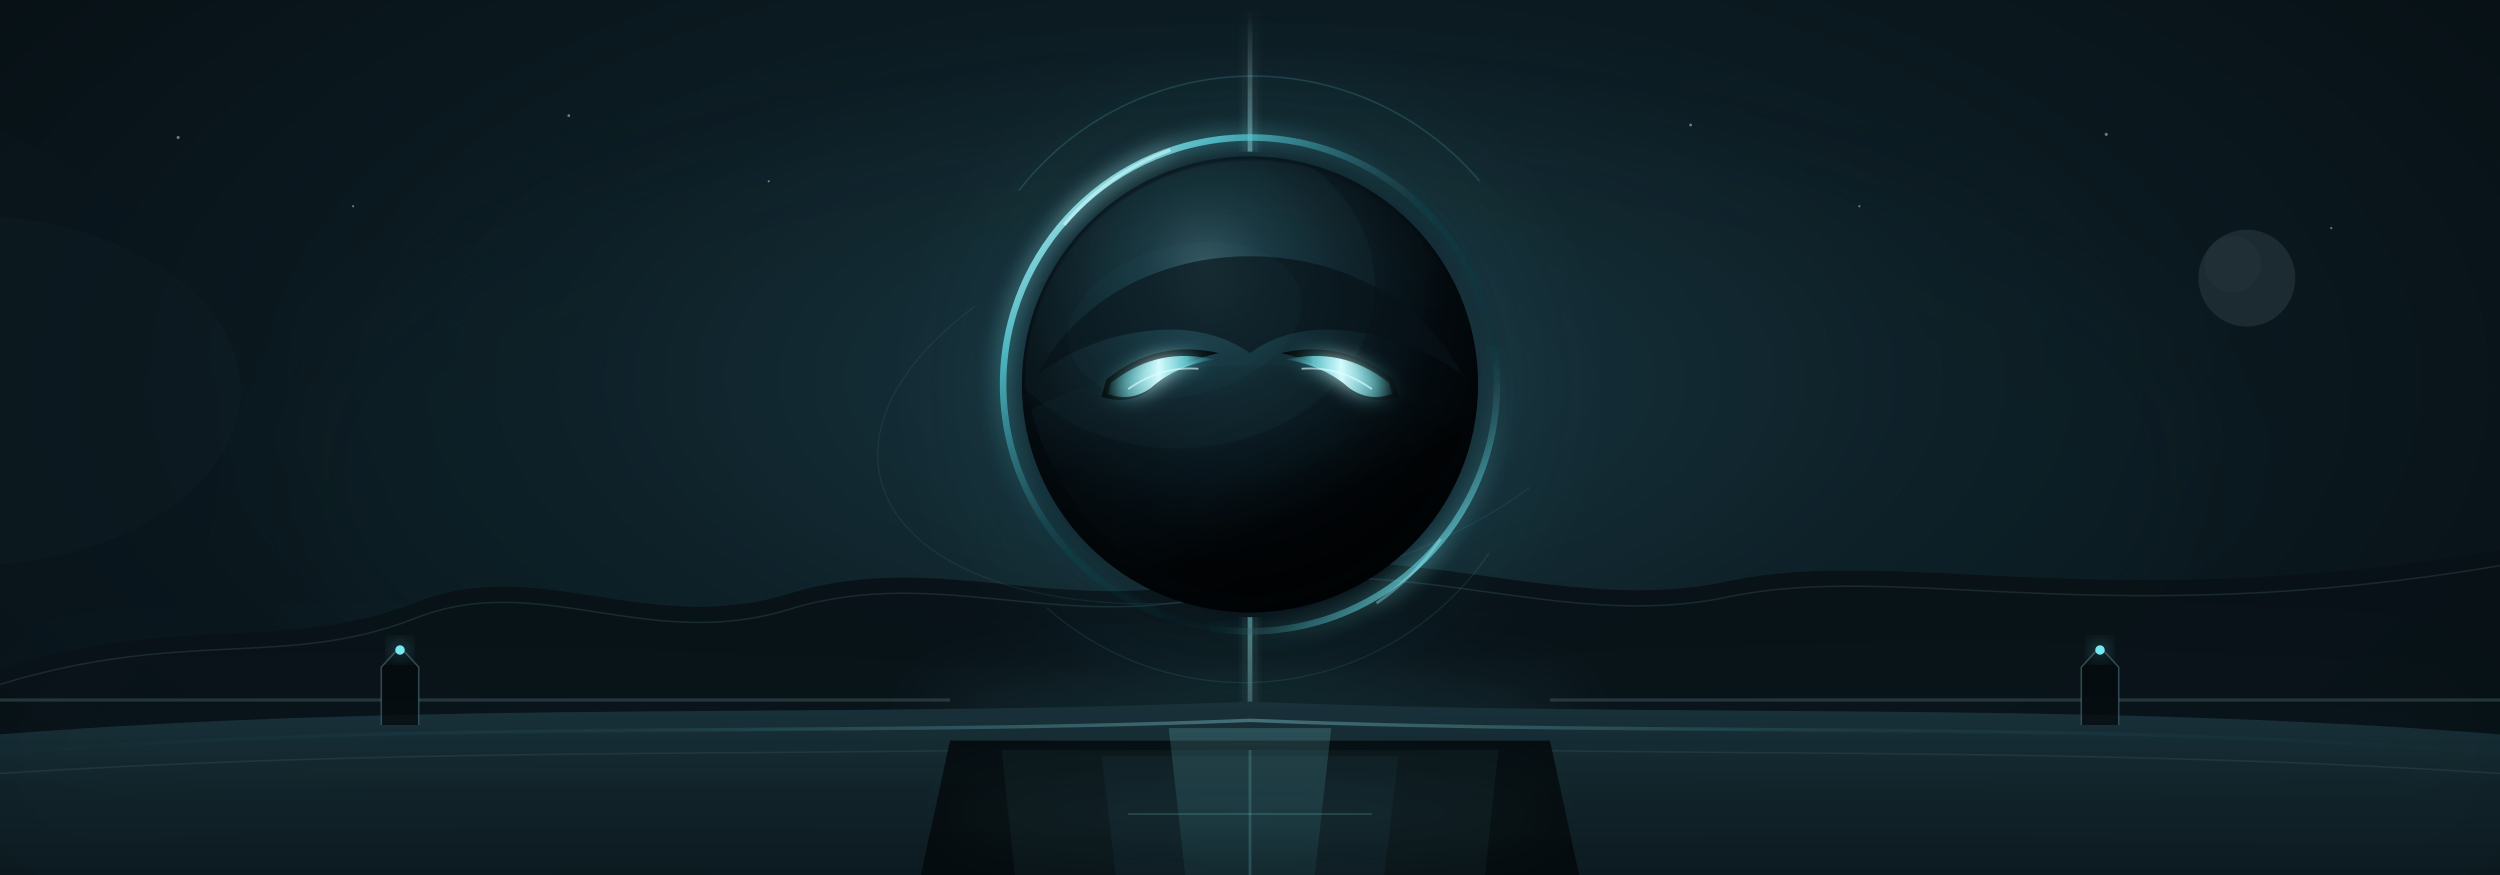
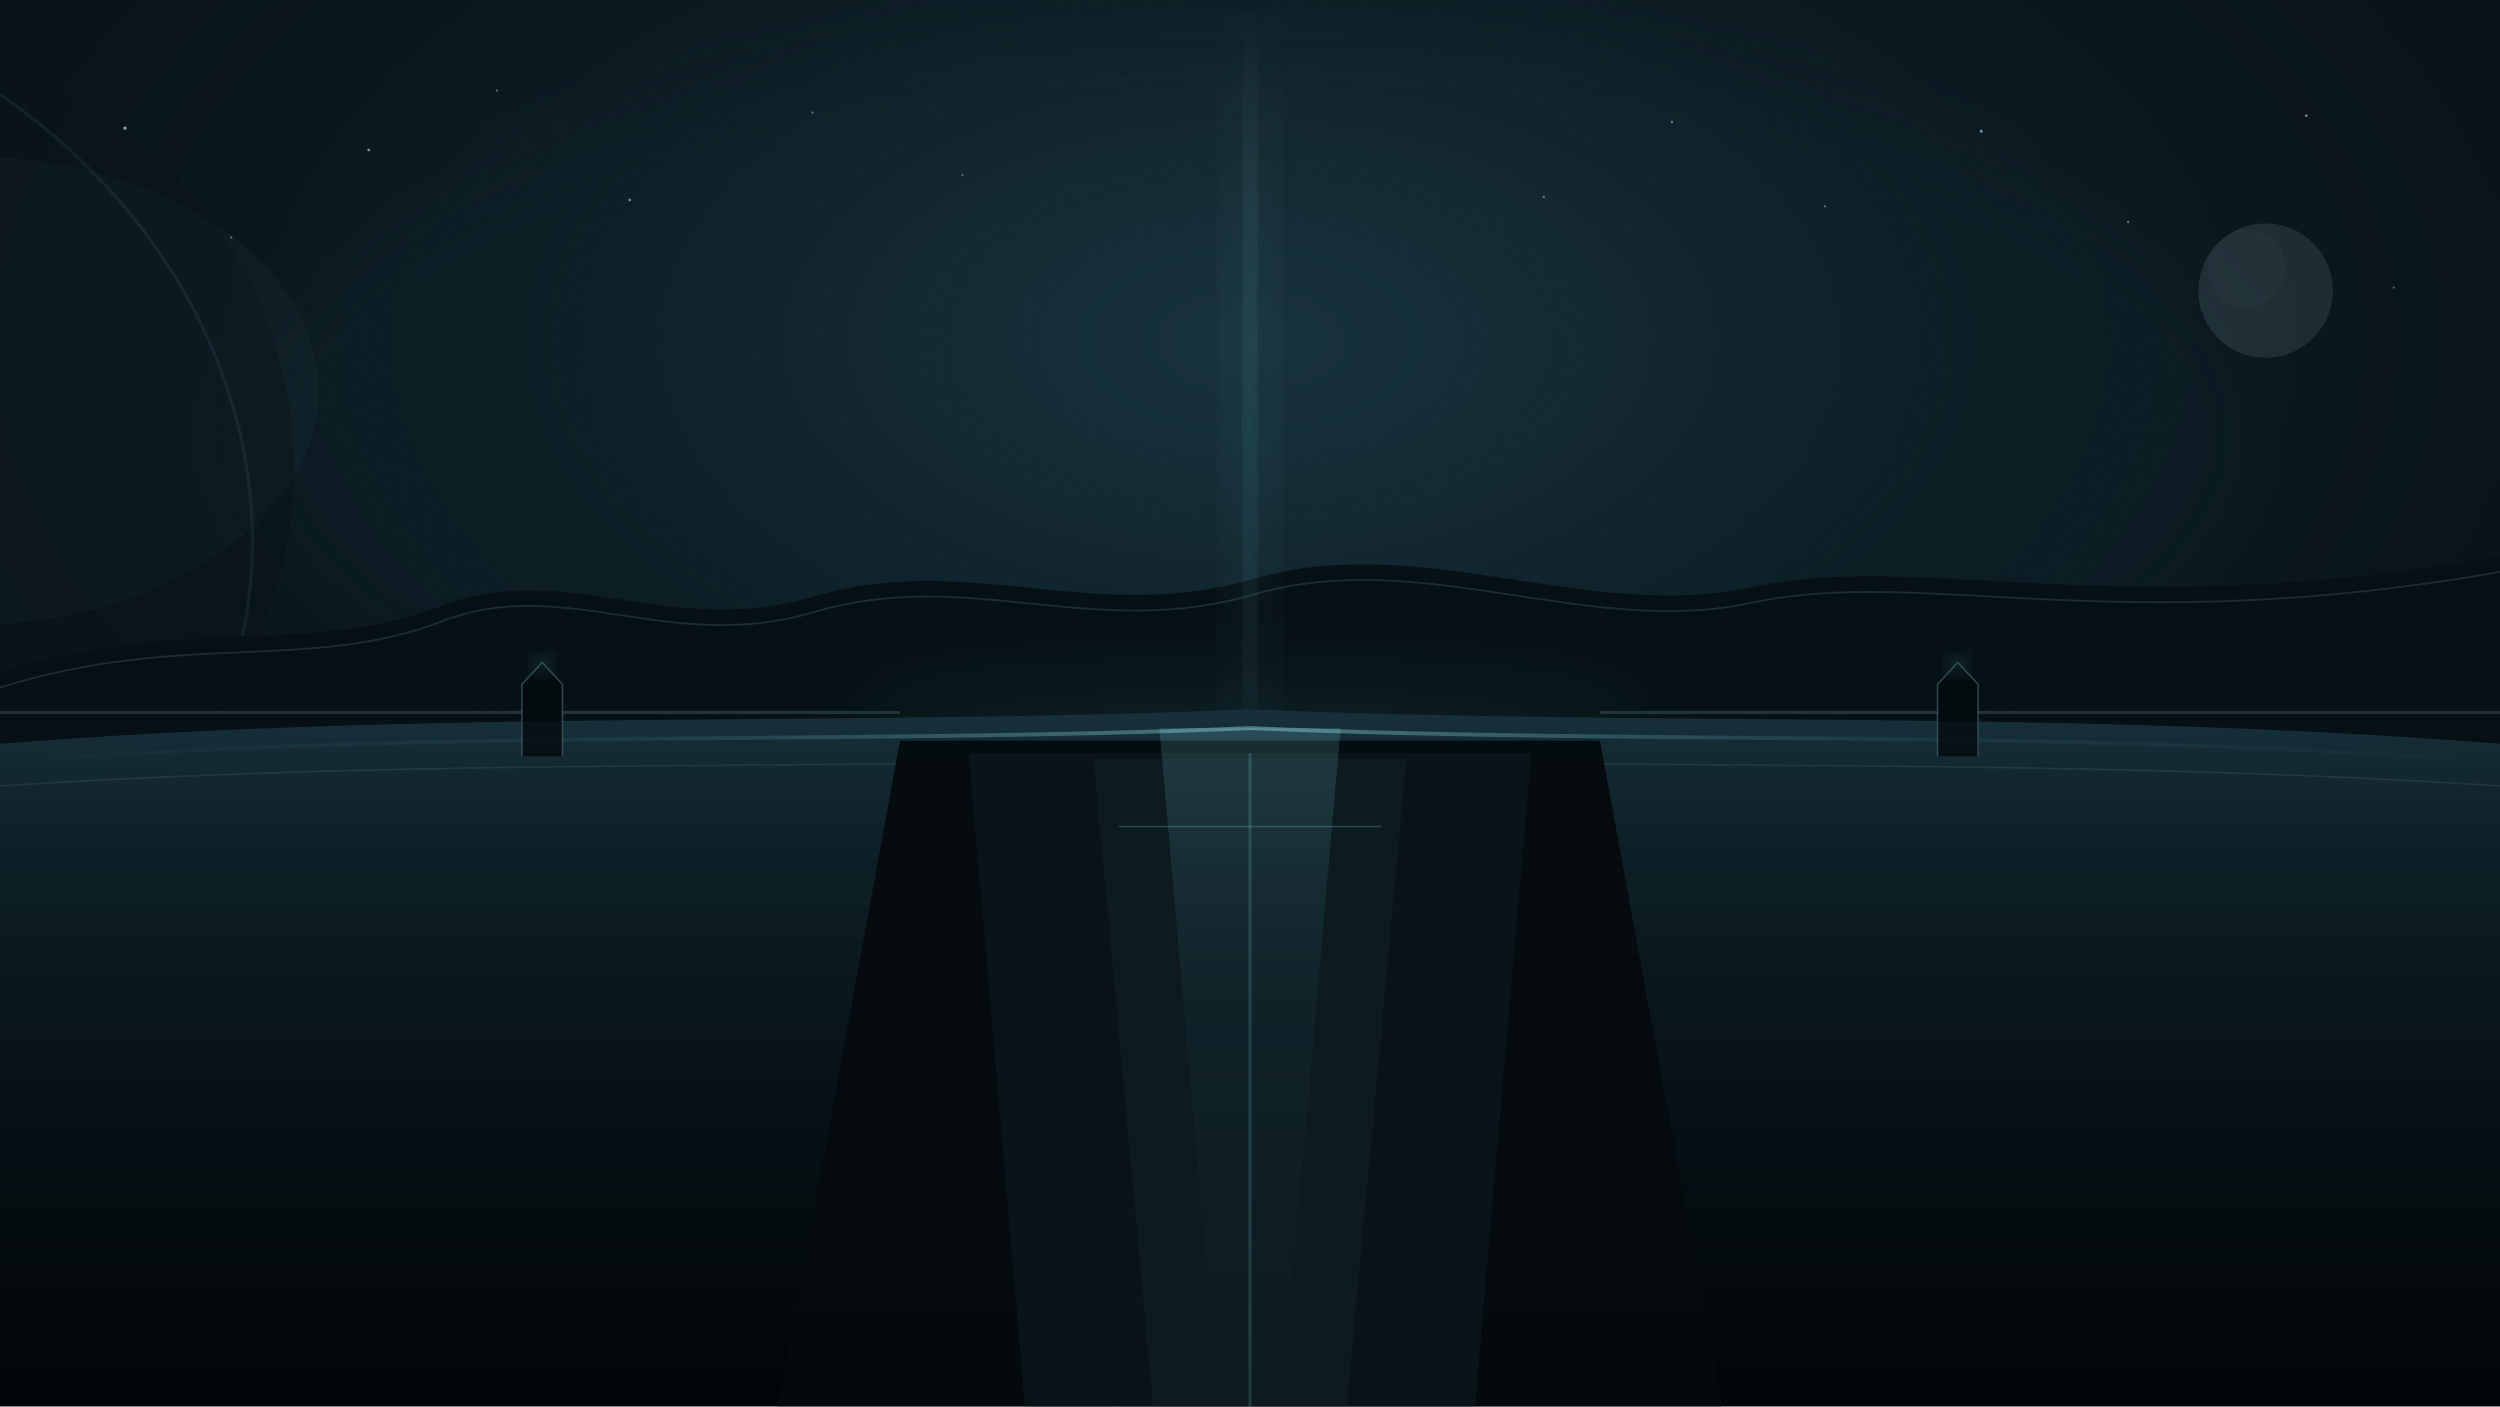
- <svg xmlns="http://www.w3.org/2000/svg" viewBox="0 0 1600 560" role="img" aria-label="Decorative Orion cosmic environment">
+ <svg xmlns="http://www.w3.org/2000/svg" viewBox="0 0 1600 900" role="img" aria-label="Decorative Orion deep-space environment">
  <defs>
-     <radialGradient id="sky" cx="50%" cy="32%" r="84%">
-       <stop offset="0" stop-color="#18333d" />
-       <stop offset=".34" stop-color="#0b1b22" />
-       <stop offset=".7" stop-color="#061015" />
+     <radialGradient id="sky" cx="50%" cy="24%" r="86%">
+       <stop offset="0" stop-color="#17313b" />
+       <stop offset=".34" stop-color="#0b1a21" />
+       <stop offset=".72" stop-color="#061015" />
      <stop offset="1" stop-color="#020609" />
    </radialGradient>
-     <radialGradient id="coreVolume" cx="42%" cy="31%" r="72%">
-       <stop offset="0" stop-color="#17353f" />
-       <stop offset=".22" stop-color="#102832" />
-       <stop offset=".47" stop-color="#09181f" />
-       <stop offset=".72" stop-color="#03090d" />
-       <stop offset="1" stop-color="#000203" />
-     </radialGradient>
-     <radialGradient id="coreSheen" cx="40%" cy="23%" r="64%">
-       <stop offset="0" stop-color="#d4fcff" stop-opacity=".16" />
-       <stop offset=".22" stop-color="#83e7ef" stop-opacity=".06" />
-       <stop offset=".48" stop-color="#4cbfca" stop-opacity=".015" />
-       <stop offset="1" stop-color="#000" stop-opacity="0" />
-     </radialGradient>
-     <linearGradient id="coreShade" x1="0" y1="0" x2="0.9" y2="1">
-       <stop offset="0" stop-color="#15313a" stop-opacity=".34" />
-       <stop offset=".44" stop-color="#071116" stop-opacity=".12" />
-       <stop offset=".66" stop-color="#000" stop-opacity=".48" />
-       <stop offset="1" stop-color="#000" stop-opacity=".82" />
-     </linearGradient>
-     <linearGradient id="rim" x1="0" y1="0" x2="1" y2="1">
-       <stop offset="0" stop-color="#c9faff" stop-opacity=".12" />
-       <stop offset=".10" stop-color="#b9fbff" stop-opacity=".86" />
-       <stop offset=".22" stop-color="#5edbe7" stop-opacity=".72" />
-       <stop offset=".47" stop-color="#1a6670" stop-opacity=".18" />
-       <stop offset=".70" stop-color="#0b343b" stop-opacity=".08" />
-       <stop offset=".88" stop-color="#70e7f0" stop-opacity=".76" />
-       <stop offset="1" stop-color="#d9fdff" stop-opacity=".24" />
-     </linearGradient>
-     <linearGradient id="eyeLightL" x1="0" y1="0" x2="1" y2="0">
-       <stop offset="0" stop-color="#63dfe9" stop-opacity=".08" />
-       <stop offset=".18" stop-color="#7cebf2" stop-opacity=".48" />
-       <stop offset=".48" stop-color="#d7fdff" stop-opacity=".98" />
-       <stop offset=".74" stop-color="#75e8f0" stop-opacity=".72" />
-       <stop offset="1" stop-color="#2ba0ae" stop-opacity=".12" />
-     </linearGradient>
-     <linearGradient id="eyeLightR" x1="1" y1="0" x2="0" y2="0">
-       <stop offset="0" stop-color="#63dfe9" stop-opacity=".08" />
-       <stop offset=".18" stop-color="#7cebf2" stop-opacity=".48" />
-       <stop offset=".48" stop-color="#d7fdff" stop-opacity=".98" />
-       <stop offset=".74" stop-color="#75e8f0" stop-opacity=".72" />
-       <stop offset="1" stop-color="#2ba0ae" stop-opacity=".12" />
-     </linearGradient>
    <linearGradient id="floor" x1="0" y1="0" x2="0" y2="1">
-       <stop offset="0" stop-color="#183039" />
-       <stop offset=".18" stop-color="#102127" />
-       <stop offset=".58" stop-color="#071116" />
+       <stop offset="0" stop-color="#17303a" />
+       <stop offset=".18" stop-color="#0e2128" />
+       <stop offset=".55" stop-color="#071116" />
      <stop offset="1" stop-color="#020507" />
    </linearGradient>
+     <linearGradient id="horizon" x1="0" y1="0" x2="1" y2="0">
+       <stop offset="0" stop-color="#64dce7" stop-opacity="0" />
+       <stop offset=".25" stop-color="#64dce7" stop-opacity=".12" />
+       <stop offset=".5" stop-color="#b0f8fc" stop-opacity=".58" />
+       <stop offset=".75" stop-color="#64dce7" stop-opacity=".12" />
+       <stop offset="1" stop-color="#64dce7" stop-opacity="0" />
+     </linearGradient>
    <linearGradient id="beam" x1="0" y1="0" x2="0" y2="1">
-       <stop offset="0" stop-color="#d9fdff" stop-opacity="0" />
-       <stop offset=".2" stop-color="#a8f8fc" stop-opacity=".65" />
-       <stop offset=".5" stop-color="#62dce8" stop-opacity=".9" />
-       <stop offset=".8" stop-color="#a8f8fc" stop-opacity=".52" />
-       <stop offset="1" stop-color="#d9fdff" stop-opacity="0" />
-     </linearGradient>
-     <linearGradient id="horizonGlow" x1="0" y1="0" x2="1" y2="0">
-       <stop offset="0" stop-color="#61dbe6" stop-opacity="0" />
-       <stop offset=".25" stop-color="#61dbe6" stop-opacity=".10" />
-       <stop offset=".5" stop-color="#a8f8fc" stop-opacity=".52" />
-       <stop offset=".75" stop-color="#61dbe6" stop-opacity=".10" />
-       <stop offset="1" stop-color="#61dbe6" stop-opacity="0" />
+       <stop offset="0" stop-color="#dffeff" stop-opacity="0" />
+       <stop offset=".22" stop-color="#b5fbff" stop-opacity=".66" />
+       <stop offset=".52" stop-color="#66dce7" stop-opacity=".9" />
+       <stop offset=".82" stop-color="#a8f8fc" stop-opacity=".38" />
+       <stop offset="1" stop-color="#dffeff" stop-opacity="0" />
    </linearGradient>
    <linearGradient id="reflection" x1="0" y1="0" x2="0" y2="1">
-       <stop offset="0" stop-color="#8ef1f6" stop-opacity=".26" />
-       <stop offset=".36" stop-color="#4ec7d2" stop-opacity=".08" />
+       <stop offset="0" stop-color="#8ef1f6" stop-opacity=".25" />
+       <stop offset=".42" stop-color="#4ec7d2" stop-opacity=".07" />
      <stop offset="1" stop-color="#4ec7d2" stop-opacity="0" />
    </linearGradient>
-     <filter id="glowS" x="-100%" y="-100%" width="300%" height="300%">
-       <feGaussianBlur stdDeviation="6" result="b" />
-       <feMerge>
-         <feMergeNode in="b" />
-         <feMergeNode in="SourceGraphic" />
-       </feMerge>
+     <filter id="blur24" x="-100%" y="-100%" width="300%" height="300%">
+       <feGaussianBlur stdDeviation="24" />
    </filter>
-     <filter id="glowM" x="-100%" y="-100%" width="300%" height="300%">
-       <feGaussianBlur stdDeviation="18" />
-     </filter>
-     <filter id="haze" x="-30%" y="-60%" width="160%" height="220%">
-       <feGaussianBlur stdDeviation="34" />
+     <filter id="blur7" x="-100%" y="-100%" width="300%" height="300%">
+       <feGaussianBlur stdDeviation="7" />
    </filter>
    <filter id="grain" x="-20%" y="-20%" width="140%" height="140%">
-       <feTurbulence type="fractalNoise" baseFrequency=".75" numOctaves="3" seed="29" result="n" />
+       <feTurbulence type="fractalNoise" baseFrequency=".72" numOctaves="3" seed="31" result="n" />
      <feColorMatrix in="n" type="saturate" values="0" result="m" />
      <feComponentTransfer in="m">
-         <feFuncA type="table" tableValues="0 .042" />
+         <feFuncA type="table" tableValues="0 .04" />
      </feComponentTransfer>
    </filter>
-     <clipPath id="coreClip">
-       <circle cx="800" cy="246" r="144" />
-     </clipPath>
-     <mask id="beamMask">
-       <rect width="1600" height="760" fill="white" />
-       <circle cx="800" cy="246" r="149" fill="black" />
-     </mask>
  </defs>
-   <rect width="1600" height="760" fill="url(#sky)" />
-   <ellipse cx="800" cy="302" rx="610" ry="244" fill="#17404a" opacity=".09" filter="url(#haze)" />
-   <rect width="1600" height="760" filter="url(#grain)" opacity=".32" />
-   <g fill="#b8f3f8" opacity=".48">
-     <circle cx="114" cy="88" r="1" />
-     <circle cx="226" cy="132" r=".7" />
-     <circle cx="364" cy="74" r=".9" />
-     <circle cx="492" cy="116" r=".7" />
-     <circle cx="1082" cy="80" r=".9" />
-     <circle cx="1190" cy="132" r=".7" />
-     <circle cx="1348" cy="86" r="1" />
-     <circle cx="1492" cy="146" r=".7" />
+   <rect width="1600" height="900" fill="url(#sky)" />
+   <ellipse cx="800" cy="278" rx="650" ry="260" fill="#16414b" opacity=".08" filter="url(#blur24)" />
+   <rect width="1600" height="900" filter="url(#grain)" opacity=".34" />
+   <g fill="#d4fbff">
+     <circle cx="80" cy="82" r="1.1" opacity=".58" />
+     <circle cx="148" cy="152" r=".7" opacity=".42" />
+     <circle cx="236" cy="96" r=".9" opacity=".5" />
+     <circle cx="318" cy="58" r=".7" opacity=".38" />
+     <circle cx="403" cy="128" r=".9" opacity=".48" />
+     <circle cx="520" cy="72" r=".7" opacity=".38" />
+     <circle cx="1070" cy="78" r=".8" opacity=".44" />
+     <circle cx="1168" cy="132" r=".7" opacity=".38" />
+     <circle cx="1268" cy="84" r="1" opacity=".52" />
+     <circle cx="1362" cy="142" r=".8" opacity=".4" />
+     <circle cx="1476" cy="74" r=".9" opacity=".48" />
+     <circle cx="1532" cy="184" r=".7" opacity=".34" />
+     <circle cx="616" cy="112" r=".7" opacity=".32" />
+     <circle cx="988" cy="126" r=".8" opacity=".36" />
  </g>
-   <circle cx="-72" cy="286" r="214" fill="#0a161c" opacity=".42" />
-   <ellipse cx="-22" cy="250" rx="176" ry="112" fill="#4a7b85" opacity=".035" />
-   <circle cx="1438" cy="178" r="31" fill="#acc6cd" opacity=".11" />
-   <circle cx="1429" cy="169" r="18" fill="#d6e4e6" opacity=".025" />
-   <path d="M0 428 C118 392 182 418 265 386 C344 354 414 408 505 380 C602 350 684 398 790 368 C892 340 1000 395 1106 372 C1216 349 1346 395 1600 352 L1600 494 L0 494 Z" fill="#071116" opacity=".94" />
-   <path d="M0 438 C118 402 182 428 265 396 C344 364 414 418 505 390 C602 360 684 408 790 378 C892 350 1000 405 1106 382 C1216 359 1346 405 1600 362" fill="none" stroke="#36525a" stroke-width="1" opacity=".36" />
-   <g mask="url(#beamMask)">
-     <rect x="794" y="8" width="12" height="504" fill="url(#beam)" opacity=".22" filter="url(#glowM)" />
-     <rect x="798.5" y="8" width="3" height="504" fill="url(#beam)" opacity=".72" filter="url(#glowS)" />
+   <circle cx="-82" cy="300" r="270" fill="#08141a" opacity=".72" />
+   <ellipse cx="-22" cy="250" rx="226" ry="150" fill="#8abac3" opacity=".035" />
+   <path d="M-16 50 C150 154 208 345 122 492" fill="none" stroke="#6aa3ae" stroke-width="2" opacity=".10" />
+   <circle cx="1450" cy="186" r="43" fill="#a8c1c8" opacity=".13" />
+   <circle cx="1438" cy="172" r="25" fill="#dce8ea" opacity=".025" />
+   <path d="M0 430 C115 394 198 420 282 388 C360 357 428 409 520 382 C620 352 700 401 804 370 C910 340 1016 398 1120 376 C1230 352 1350 400 1600 356 L1600 500 L0 500 Z" fill="#061015" opacity=".98" />
+   <path d="M0 440 C115 404 198 430 282 398 C360 367 428 419 520 392 C620 362 700 411 804 380 C910 350 1016 408 1120 386 C1230 362 1350 410 1600 366" fill="none" stroke="#3d5961" stroke-width="1.2" opacity=".38" />
+   <rect x="793" y="4" width="14" height="540" fill="url(#beam)" opacity=".18" filter="url(#blur24)" />
+   <rect x="798.5" y="4" width="3" height="540" fill="url(#beam)" opacity=".72" filter="url(#blur7)" />
+   <ellipse cx="800" cy="465" rx="250" ry="25" fill="#61dbe6" opacity=".08" filter="url(#blur24)" />
+   <path d="M0 476 C280 454 536 465 800 454 C1064 465 1320 454 1600 476 L1600 900 L0 900 Z" fill="url(#floor)" />
+   <path d="M0 488 C280 466 536 477 800 466 C1064 477 1320 466 1600 488" fill="none" stroke="url(#horizon)" stroke-width="2.5" opacity=".66" />
+   <path d="M0 503 C294 484 548 494 800 484 C1052 494 1306 484 1600 503" fill="none" stroke="#445f67" stroke-width="1" opacity=".30" />
+   <path d="M576 474 L1024 474 L1102 900 L498 900 Z" fill="#040a0d" opacity=".94" />
+   <path d="M620 482 L980 482 L944 900 L656 900 Z" fill="#0a151a" opacity=".86" />
+   <path d="M700 486 L900 486 L862 900 L738 900 Z" fill="#0e1d23" opacity=".74" />
+   <path d="M800 482 L800 900" stroke="#86edf3" stroke-width="2" opacity=".16" />
+   <path d="M670 504 L930 504" stroke="url(#horizon)" stroke-width="1.3" opacity=".60" />
+   <path d="M716 529 L884 529" stroke="#8feff4" stroke-width="1" opacity=".20" />
+   <path d="M742 466 L780 900 L820 900 L858 466" fill="url(#reflection)" opacity=".62" />
+   <g opacity=".78">
+     <path d="M334 484 L334 438 L347 424 L360 438 L360 484" fill="#04090c" stroke="#36545c" />
+     <path d="M1240 484 L1240 438 L1253 424 L1266 438 L1266 484" fill="#04090c" stroke="#36545c" />
+     <circle cx="347" cy="426" r="3" fill="#75eaf2" filter="url(#blur7)" />
+     <circle cx="1253" cy="426" r="3" fill="#75eaf2" filter="url(#blur7)" />
  </g>
-   <circle cx="800" cy="246" r="190" fill="none" stroke="#60dbe6" stroke-width="20" opacity=".035" filter="url(#glowM)" />
-   <path d="M652 122 A190 190 0 0 1 947 116" fill="none" stroke="#73e2ec" stroke-width="1" opacity=".16" />
-   <path d="M953 354 A190 190 0 0 1 670 389" fill="none" stroke="#73e2ec" stroke-width=".8" opacity=".10" />
-   <path d="M624 196 A226 116 -12 0 0 979 312" fill="none" stroke="#72dce6" stroke-width=".8" opacity=".08" />
-   <circle cx="800" cy="246" r="160" fill="none" stroke="#45c8d4" stroke-width="22" opacity=".055" filter="url(#glowM)" />
-   <circle cx="800" cy="246" r="158" fill="none" stroke="url(#rim)" stroke-width="4.2" filter="url(#glowS)" />
-   <path d="M681 144 A158 158 0 0 1 749 96" fill="none" stroke="#d6fdff" stroke-width="2.2" opacity=".58" filter="url(#glowS)" />
-   <path d="M922 345 A158 158 0 0 1 881 386" fill="none" stroke="#9ff6fb" stroke-width="1.8" opacity=".4" filter="url(#glowS)" />
-   <circle cx="800" cy="246" r="146" fill="url(#coreVolume)" />
-   <circle cx="800" cy="246" r="143" fill="url(#coreSheen)" />
-   <g clip-path="url(#coreClip)">
-     <ellipse cx="754" cy="183" rx="126" ry="104" fill="#77dfe8" opacity=".035" />
-     <path d="M664 240 C690 190 744 164 800 164 C858 164 910 191 936 240 C912 222 878 210 844 211 C827 212 812 217 800 226 C787 217 772 212 754 211 C719 210 687 222 664 240 Z" fill="#071217" opacity=".68" />
-     <path d="M660 262 C706 239 744 234 800 234 C856 234 895 240 940 263 C922 332 868 378 800 382 C732 378 678 332 660 262 Z" fill="url(#coreShade)" opacity=".88" />
-     <path d="M680 170 C723 133 766 124 807 126 C851 128 893 148 922 180" fill="none" stroke="#b6f8fb" stroke-width="18" opacity=".025" filter="url(#glowM)" />
-     <ellipse cx="758" cy="205" rx="76" ry="48" fill="#54c4cf" opacity=".028" transform="rotate(-14 758 205)" />
-   </g>
-   <g clip-path="url(#coreClip)">
-     <path d="M708 243 C730 225 755 220 780 226 C766 229 752 235 739 247 C729 256 718 258 705 254 Z" fill="#020608" opacity=".95" />
-     <path d="M892 243 C870 225 845 220 820 226 C834 229 848 235 861 247 C871 256 882 258 895 254 Z" fill="#020608" opacity=".95" />
-     <path d="M711 245 C733 228 754 225 777 230 C760 233 747 239 737 248 C729 254 719 256 709 252 Z" fill="url(#eyeLightL)" filter="url(#glowS)" />
-     <path d="M889 245 C867 228 846 225 823 230 C840 233 853 239 863 248 C871 254 881 256 891 252 Z" fill="url(#eyeLightR)" filter="url(#glowS)" />
-     <path d="M722 249 C738 238 752 235 767 236" fill="none" stroke="#e1feff" stroke-width="1.2" opacity=".62" />
-     <path d="M878 249 C862 238 848 235 833 236" fill="none" stroke="#e1feff" stroke-width="1.2" opacity=".62" />
-   </g>
-   <ellipse cx="800" cy="454" rx="206" ry="24" fill="#62dbe5" opacity=".09" filter="url(#glowM)" />
-   <path d="M0 470 C280 448 532 460 800 449 C1068 460 1320 448 1600 470 L1600 760 L0 760 Z" fill="url(#floor)" />
-   <path d="M0 482 C280 460 532 472 800 461 C1068 472 1320 460 1600 482" fill="none" stroke="url(#horizonGlow)" stroke-width="2.2" opacity=".62" />
-   <path d="M0 495 C300 476 542 486 800 476 C1058 486 1300 476 1600 495" fill="none" stroke="#405c64" stroke-width="1" opacity=".28" />
-   <path d="M608 474 L992 474 L1054 760 L546 760 Z" fill="#040a0d" opacity=".94" />
-   <path d="M641 480 L959 480 L929 760 L671 760 Z" fill="#0a151a" opacity=".86" />
-   <path d="M705 484 L895 484 L862 760 L738 760 Z" fill="#0f1f25" opacity=".72" />
-   <path d="M800 480 L800 760" stroke="#86edf3" stroke-width="1.8" opacity=".18" />
-   <path d="M686 500 L914 500" stroke="url(#horizonGlow)" stroke-width="1.3" opacity=".62" />
-   <path d="M722 521 L878 521" stroke="#8feff4" stroke-width="1" opacity=".20" />
-   <path d="M748 466 L781 760 L819 760 L852 466" fill="url(#reflection)" opacity=".66" />
-   <path d="M244 464 L244 427 L256 414 L268 427 L268 464" fill="#04090c" stroke="#36535b" opacity=".82" />
-   <path d="M1332 464 L1332 427 L1344 414 L1356 427 L1356 464" fill="#04090c" stroke="#36535b" opacity=".82" />
-   <circle cx="256" cy="416" r="3" fill="#76eaf2" filter="url(#glowS)" />
-   <circle cx="1344" cy="416" r="3" fill="#76eaf2" filter="url(#glowS)" />
-   <path d="M0 448 L244 448 M268 448 L608 448 M992 448 L1332 448 M1356 448 L1600 448" stroke="#546d74" stroke-width="2" opacity=".38" />
-   <ellipse cx="800" cy="520" rx="190" ry="18" fill="#58ced8" opacity=".07" filter="url(#glowM)" />
-   <path d="M0 428 C360 402 604 439 800 432 C1030 424 1262 400 1600 432 L1600 548 C1260 524 1010 542 800 536 C560 530 310 518 0 544 Z" fill="#4ac6d0" opacity=".018" filter="url(#haze)" />
+   <path d="M0 456 L334 456 M360 456 L576 456 M1024 456 L1240 456 M1266 456 L1600 456" stroke="#526d74" stroke-width="2" opacity=".36" />
</svg>
